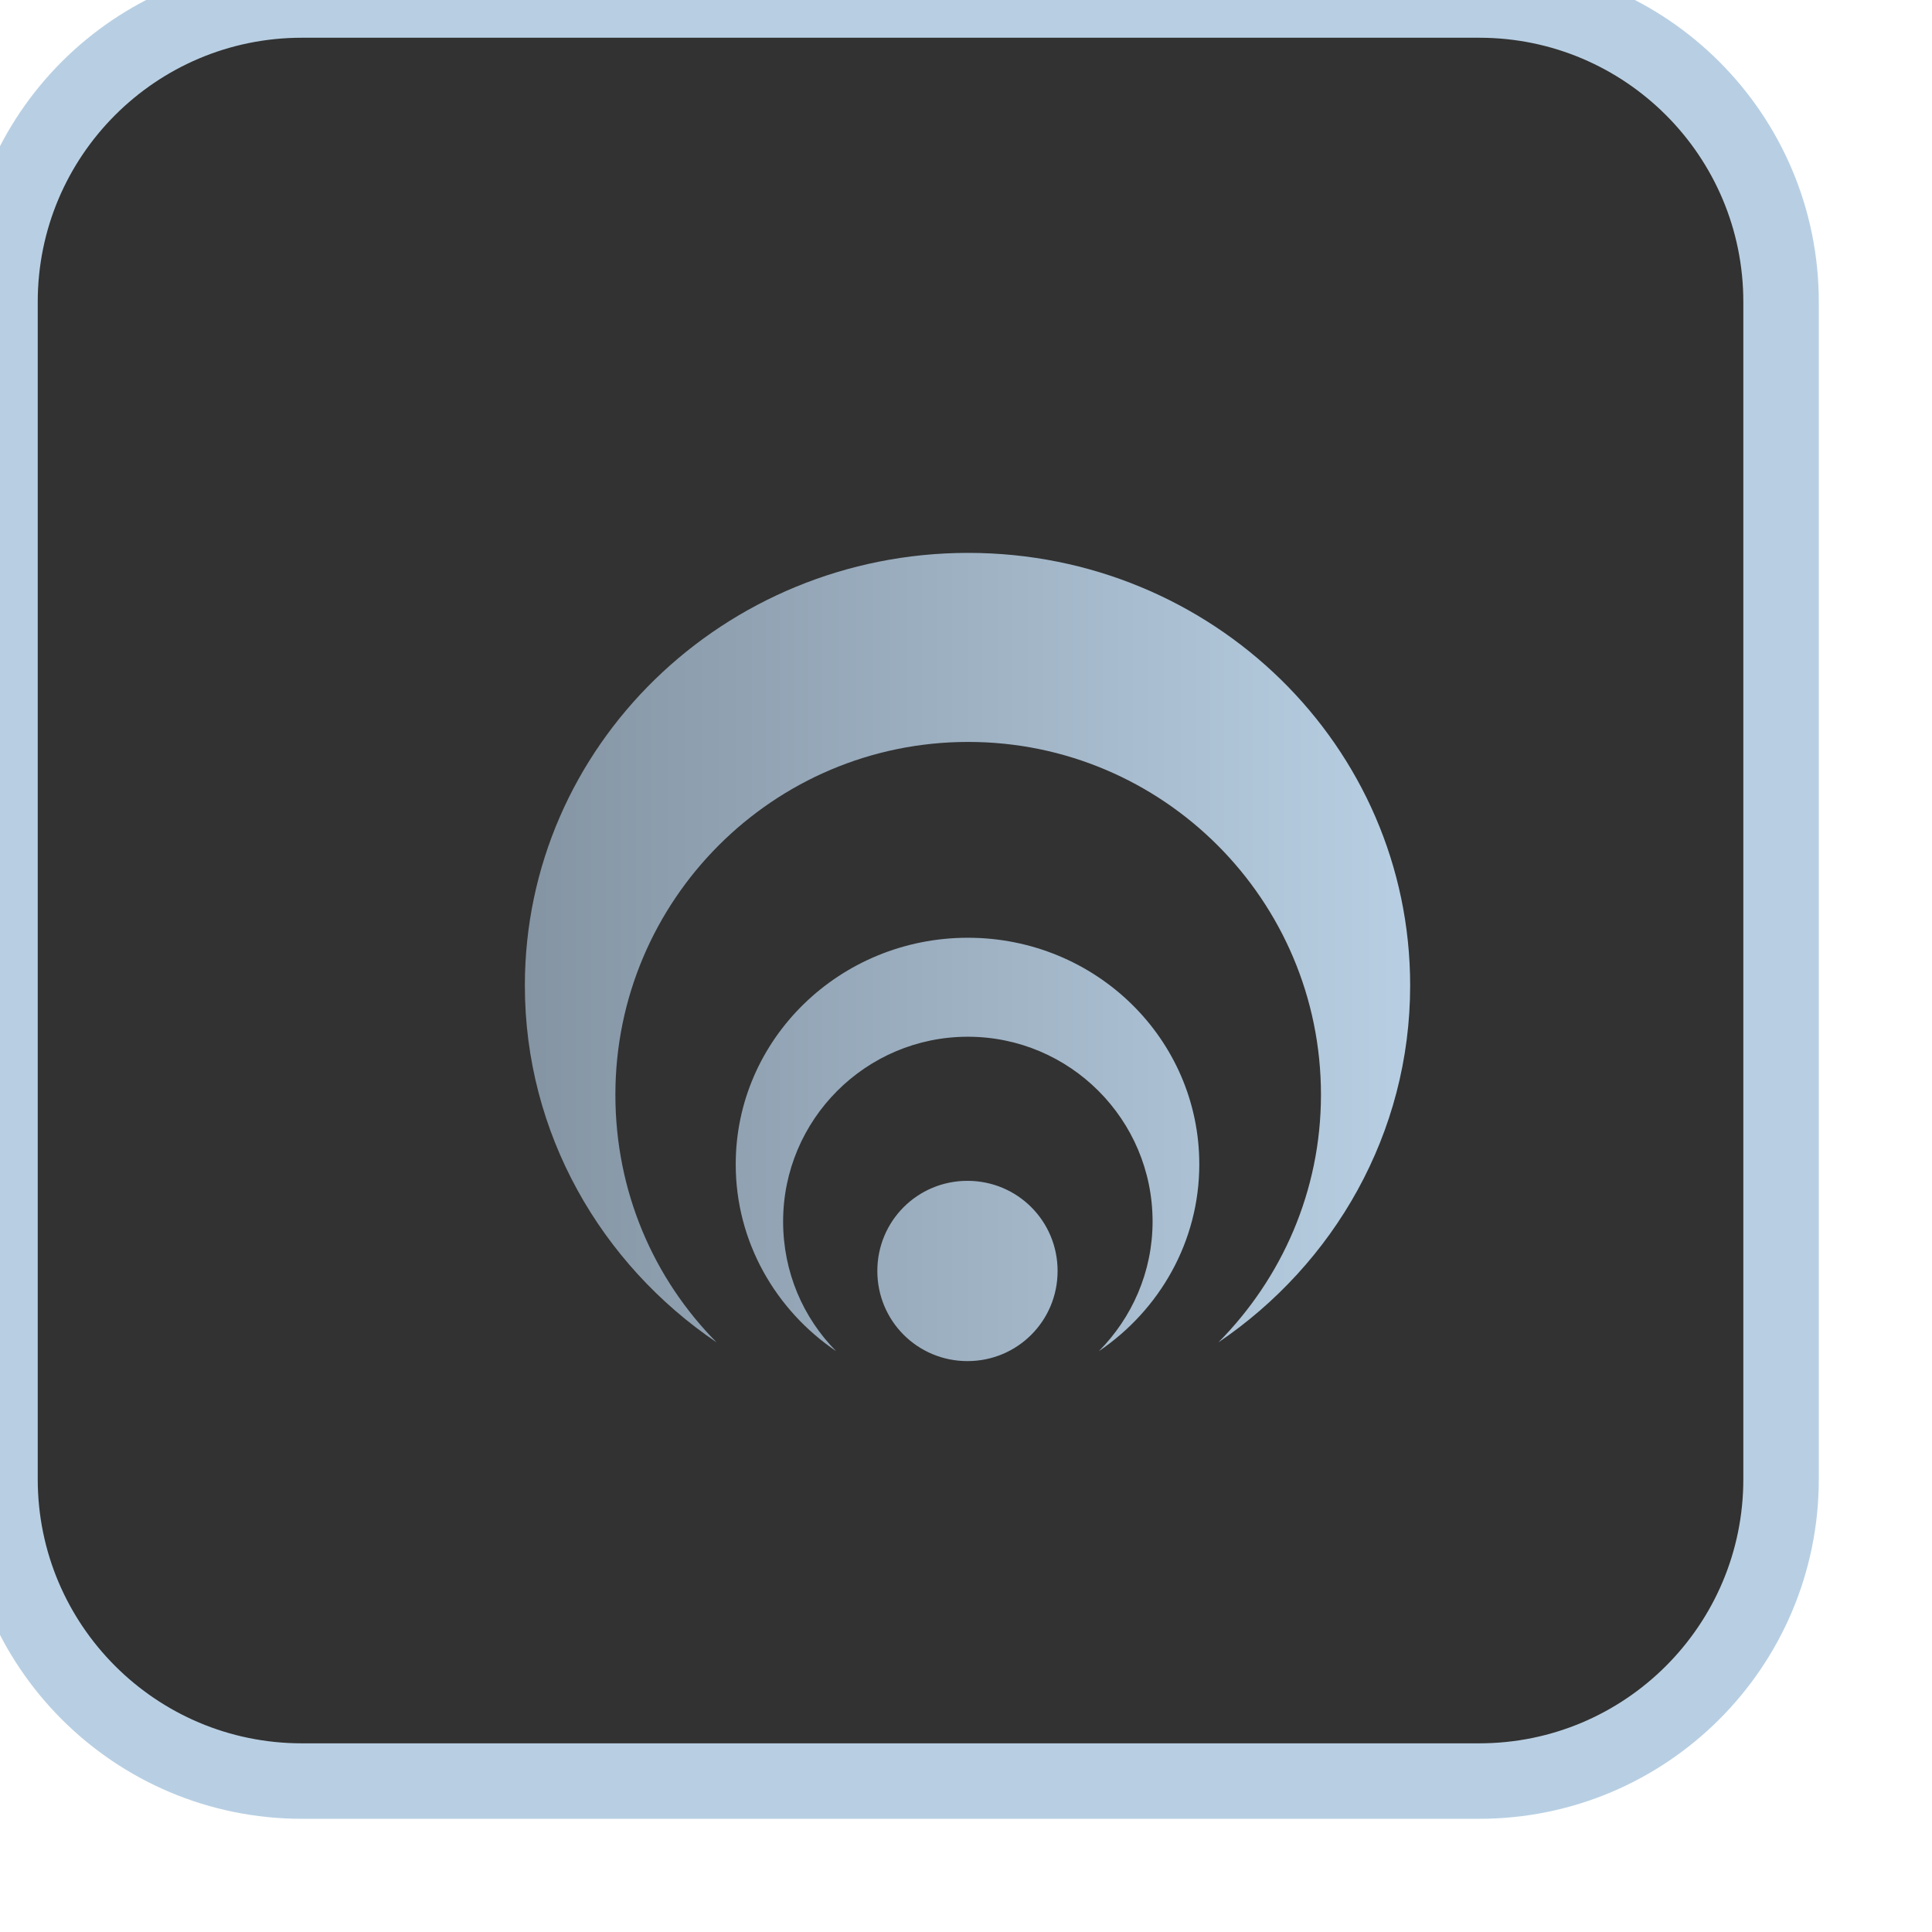
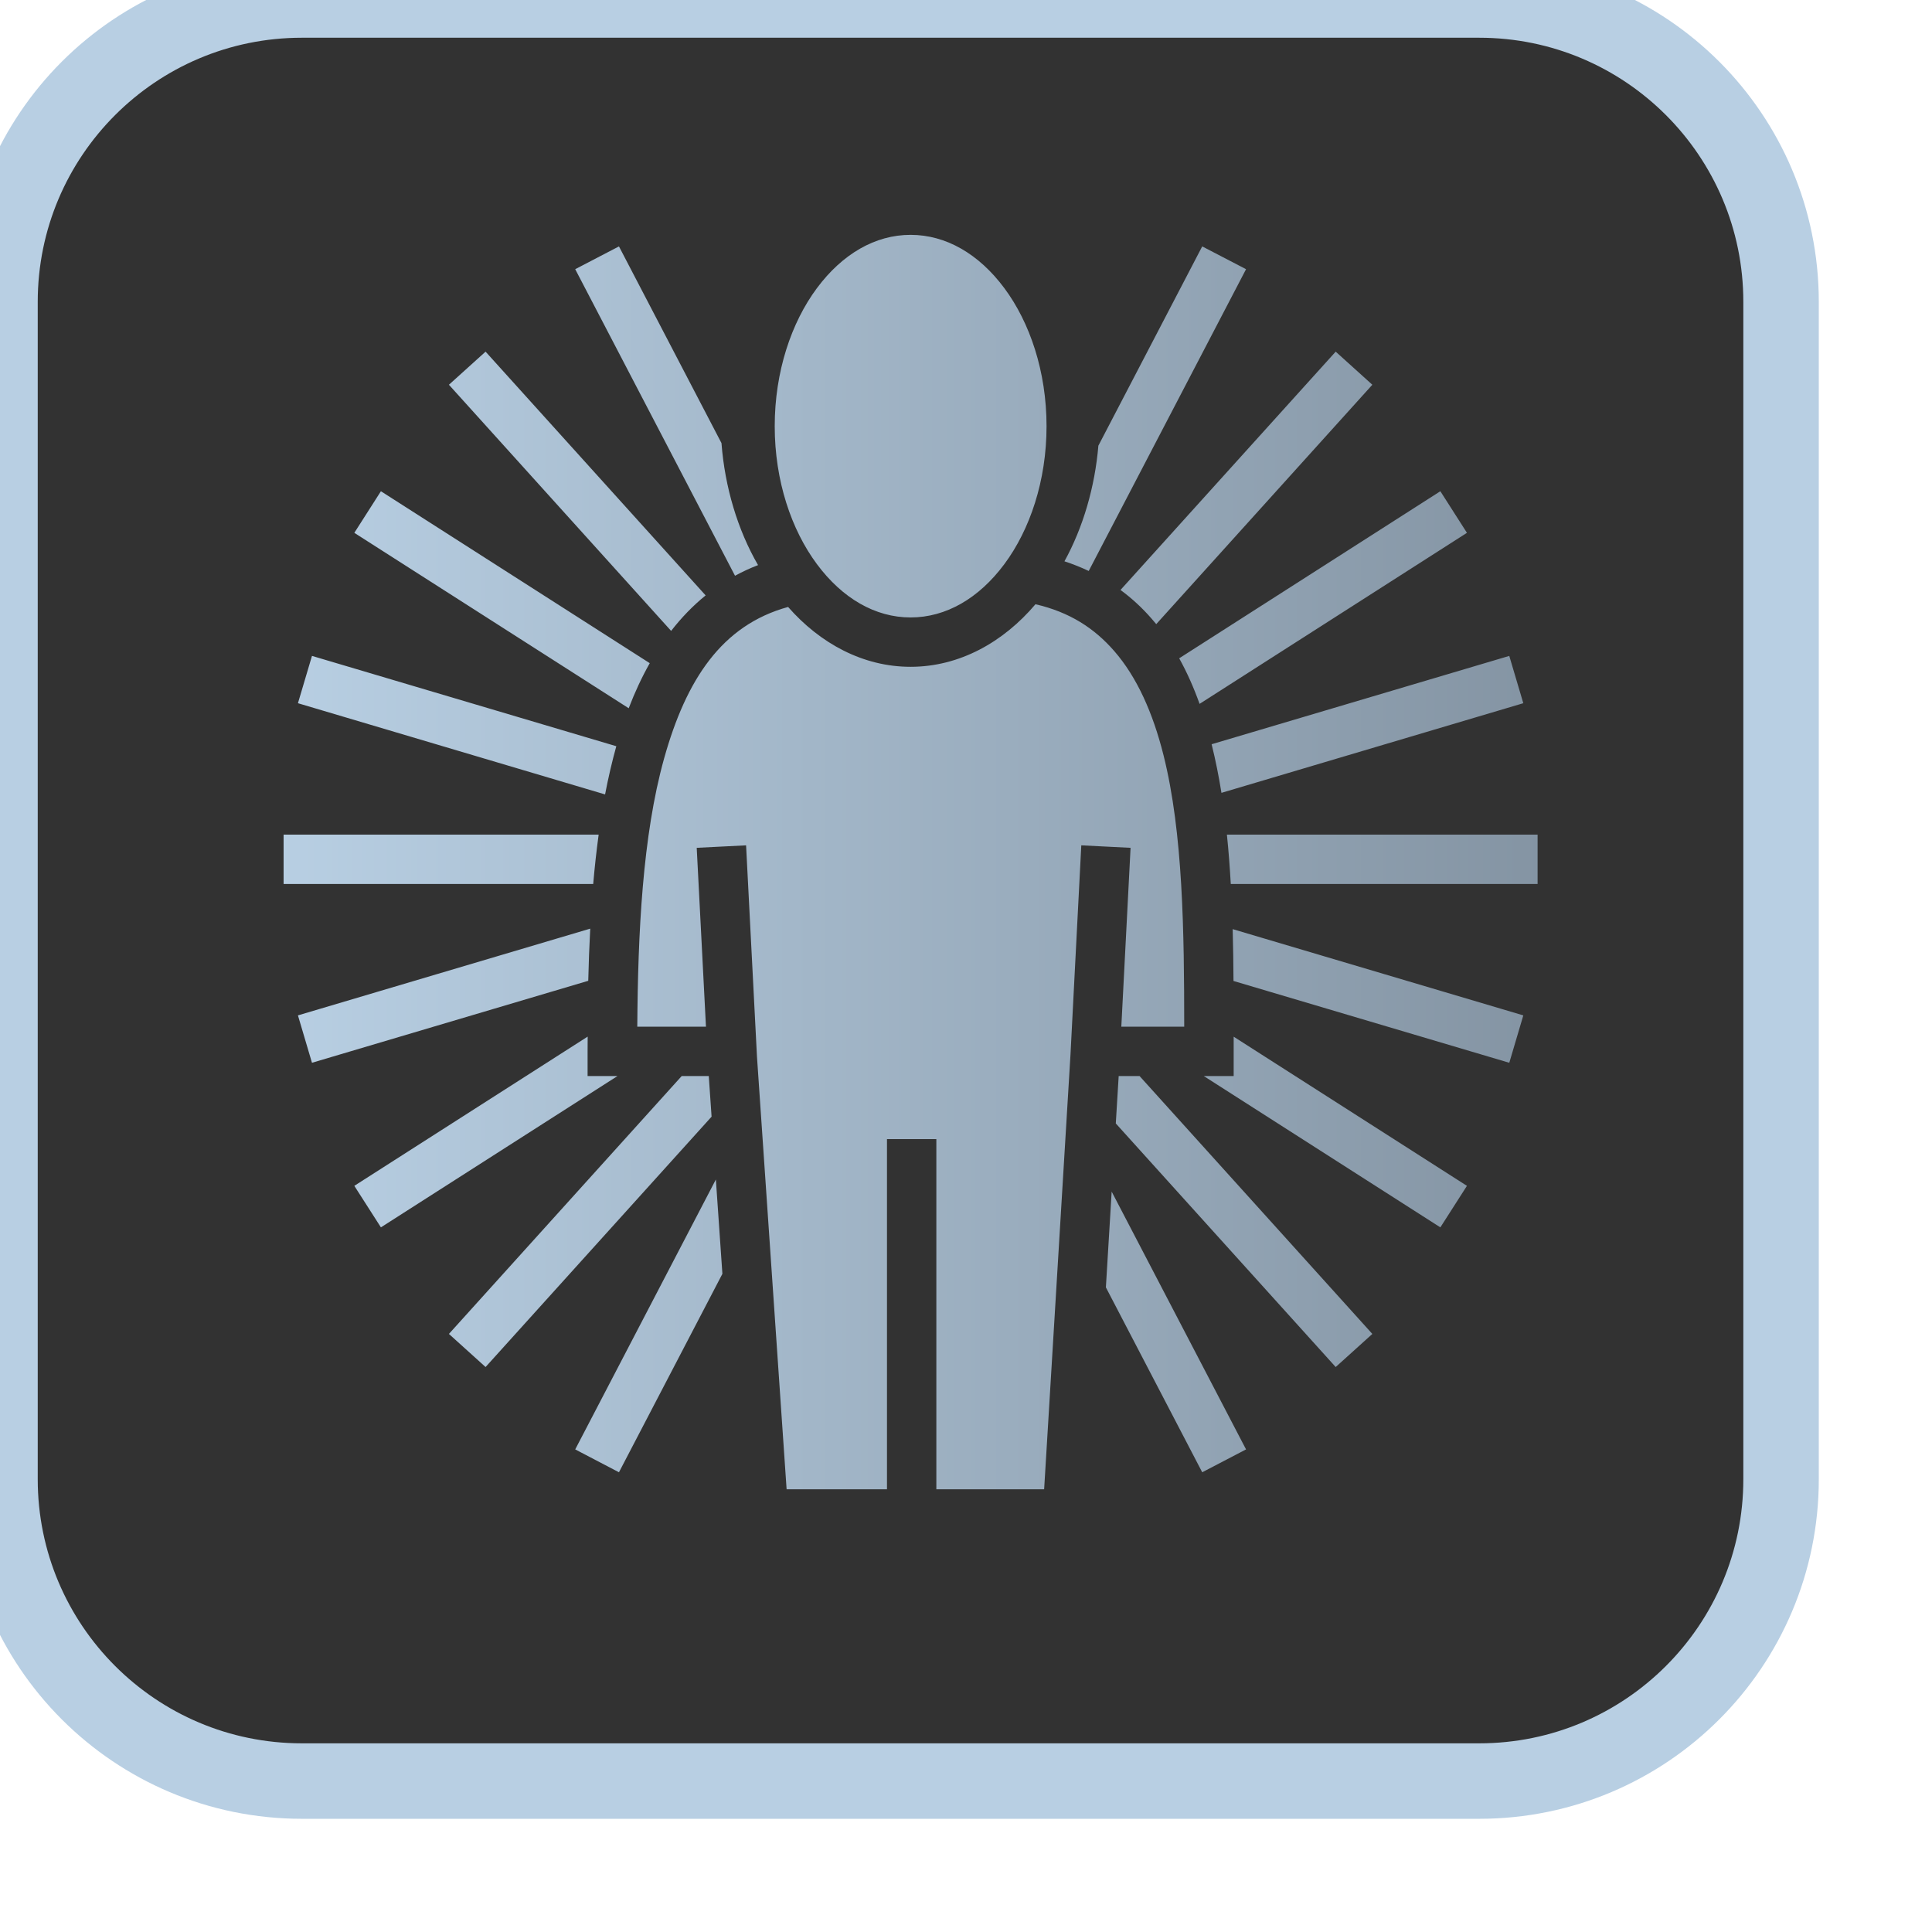
<svg xmlns="http://www.w3.org/2000/svg" viewBox="0 0 512 512" style="height: 512px; width: 512px;">
  <defs>
-     <linearGradient id="lorc-nested-eclipses-gradient-1">
+     <linearGradient id="lorc-beams-aura-gradient-1">
      <stop offset="0%" stop-color="#b8cfe3" stop-opacity="1" />
      <stop offset="100%" stop-color="#8494a3" stop-opacity="1" />
    </linearGradient>
  </defs>
  <rect fill="#323232" fill-opacity="1" stroke="#b8cfe3" stroke-opacity="1" stroke-width="20" height="472" width="472" rx="80" ry="80" />
-   <g class="" transform="translate(0,0)" style="">
-     <path d="M255.225 46.588c-26.494 0-47.772 21.275-47.772 47.77 0 26.495 21.278 47.775 47.772 47.775 26.493 0 47.77-21.28 47.77-47.774 0-26.497-21.276-47.772-47.77-47.772zm-69.67 5.285c-32.036 21.7-53.203 57.98-53.203 99.02 0 66.417 54.854 120.078 122.668 120.078 67.813 0 123.035-53.66 123.035-120.077 0-41.04-21.17-77.32-53.205-99.02 17.492 17.676 28.082 41.888 28.082 68.72 0 54.042-43.87 97.915-97.91 97.915-54.042 0-97.913-43.873-97.913-97.916 0-26.83 10.958-51.043 28.45-68.72h-.005zm-63.36 4.666C61.015 97.982 20.59 167.265 20.59 245.64c0 126.838 104.755 229.32 234.26 229.32 129.504 0 234.964-102.482 234.964-229.32 0-78.374-40.426-147.657-101.605-189.1 33.403 33.756 53.624 79.993 53.624 131.237 0 103.206-83.78 186.987-186.984 186.987-103.204 0-186.987-83.78-186.987-186.987 0-51.244 20.928-97.48 54.332-131.238z" fill="url(#lorc-nested-eclipses-gradient-1)" transform="translate(128, 128) scale(0.5, 0.5) rotate(-180, 256, 256) skewX(0) skewY(0)" />
+   <g class="" transform="translate(-20,-29)" style="">
+     <path d="M263.594 20.625c-13.394 0-25.824 7.217-35.47 20.188-9.644 12.97-15.968 31.547-15.968 52.25 0 20.702 6.324 39.248 15.97 52.218 9.644 12.972 22.074 20.19 35.468 20.19 13.393 0 25.855-7.218 35.5-20.19 9.645-12.97 15.97-31.516 15.97-52.218-.002-20.702-6.325-39.28-15.97-52.25-9.645-12.97-22.107-20.187-35.5-20.187zM153.188 25l-16.563 8.625 60.5 116.063c2.778-1.51 5.673-2.87 8.72-4.032-7.715-13.314-12.578-29.542-13.845-46.187L153.187 25zM374 25l-39.313 75.438c-1.316 15.668-5.802 31.003-12.843 43.78 3.2 1.052 6.26 2.264 9.187 3.657l59.564-114.25L374 25zM102.687 64.844l-13.874 12.53 84.124 93.19c3.88-4.996 8.217-9.51 13.063-13.44l-83.313-92.28zm321.844 0l-81.467 90.22c4.357 3.202 8.283 6.853 11.78 10.874.59.677 1.185 1.366 1.75 2.062l81.813-90.625-13.875-12.53zM63.064 117.688L53 133.438l103.875 66.406c2.283-5.967 4.938-11.697 7.97-17.063L63.062 117.688zm401.093 0l-98.875 63.25c3.01 5.416 5.56 11.208 7.72 17.25l101.22-64.75-10.064-15.75zm-153.28 42.78c-12.165 14.36-28.78 23.688-47.282 23.688-18.056 0-34.3-8.885-46.375-22.656-25.124 6.894-38.6 27.533-46.94 57.344-8.19 29.287-9.914 66.253-10.155 101.562h26l-3.5-67.72 18.688-.936 4.125 80 11.218 163.78h38V362.97h18.688v132.56h40.812l9.97-164.467 4.093-79.313 18.655.938-3.5 67.718h23.813c-.02-35.714-.425-73.276-7.844-102.812-4.032-16.05-10.072-29.544-18.625-39.375-7.528-8.652-16.887-14.755-29.845-17.75zM36.968 180.032l-5.314 17.907 116.28 34.532c1.187-6.24 2.613-12.345 4.25-18.25L36.97 180.03zm453.28 0l-112.688 33.44c1.485 5.964 2.715 12.113 3.72 18.405l114.28-33.938-5.312-17.906zM26.22 247.688v18.688h117.218c.54-6.298 1.224-12.532 2.062-18.688H26.22zm357.124 0c.645 6.16 1.106 12.402 1.47 18.688h116.155v-18.688H383.343zm-241.03 35.594L31.654 316.126l5.313 17.938 104.593-31.032c.148-6.562.41-13.16.75-19.75zm243.217.19c.185 6.568.27 13.104.314 19.624l104.406 30.97 5.313-17.94L385.53 283.47zm-244.186 40.686L53 380.656l10.063 15.72 89.562-57.282h-11.313v-9.344c0-1.844.026-3.733.032-5.594zm244.562.03v14.908h-11.312l89.562 57.28 10.063-15.718-88.314-56.47zm-208.97 14.908L88.814 436.72l13.876 12.53 85.562-94.78-1.063-15.376h-10.25zm165.44 0l-1.095 17.937 83.25 92.22 13.876-12.53-88.125-97.626h-7.905zm-152.5 39.156l-53.25 102.188 16.56 8.656 39.158-75.125-2.47-35.72zm149.843 4.594l-2.19 36.25 36.47 70 16.594-8.656-50.875-97.594z" fill="url(#lorc-beams-aura-gradient-1)" transform="translate(76.8, 76.8) scale(0.7, 0.7) rotate(0, 256, 256) skewX(0) skewY(0)" />
  </g>
</svg>
